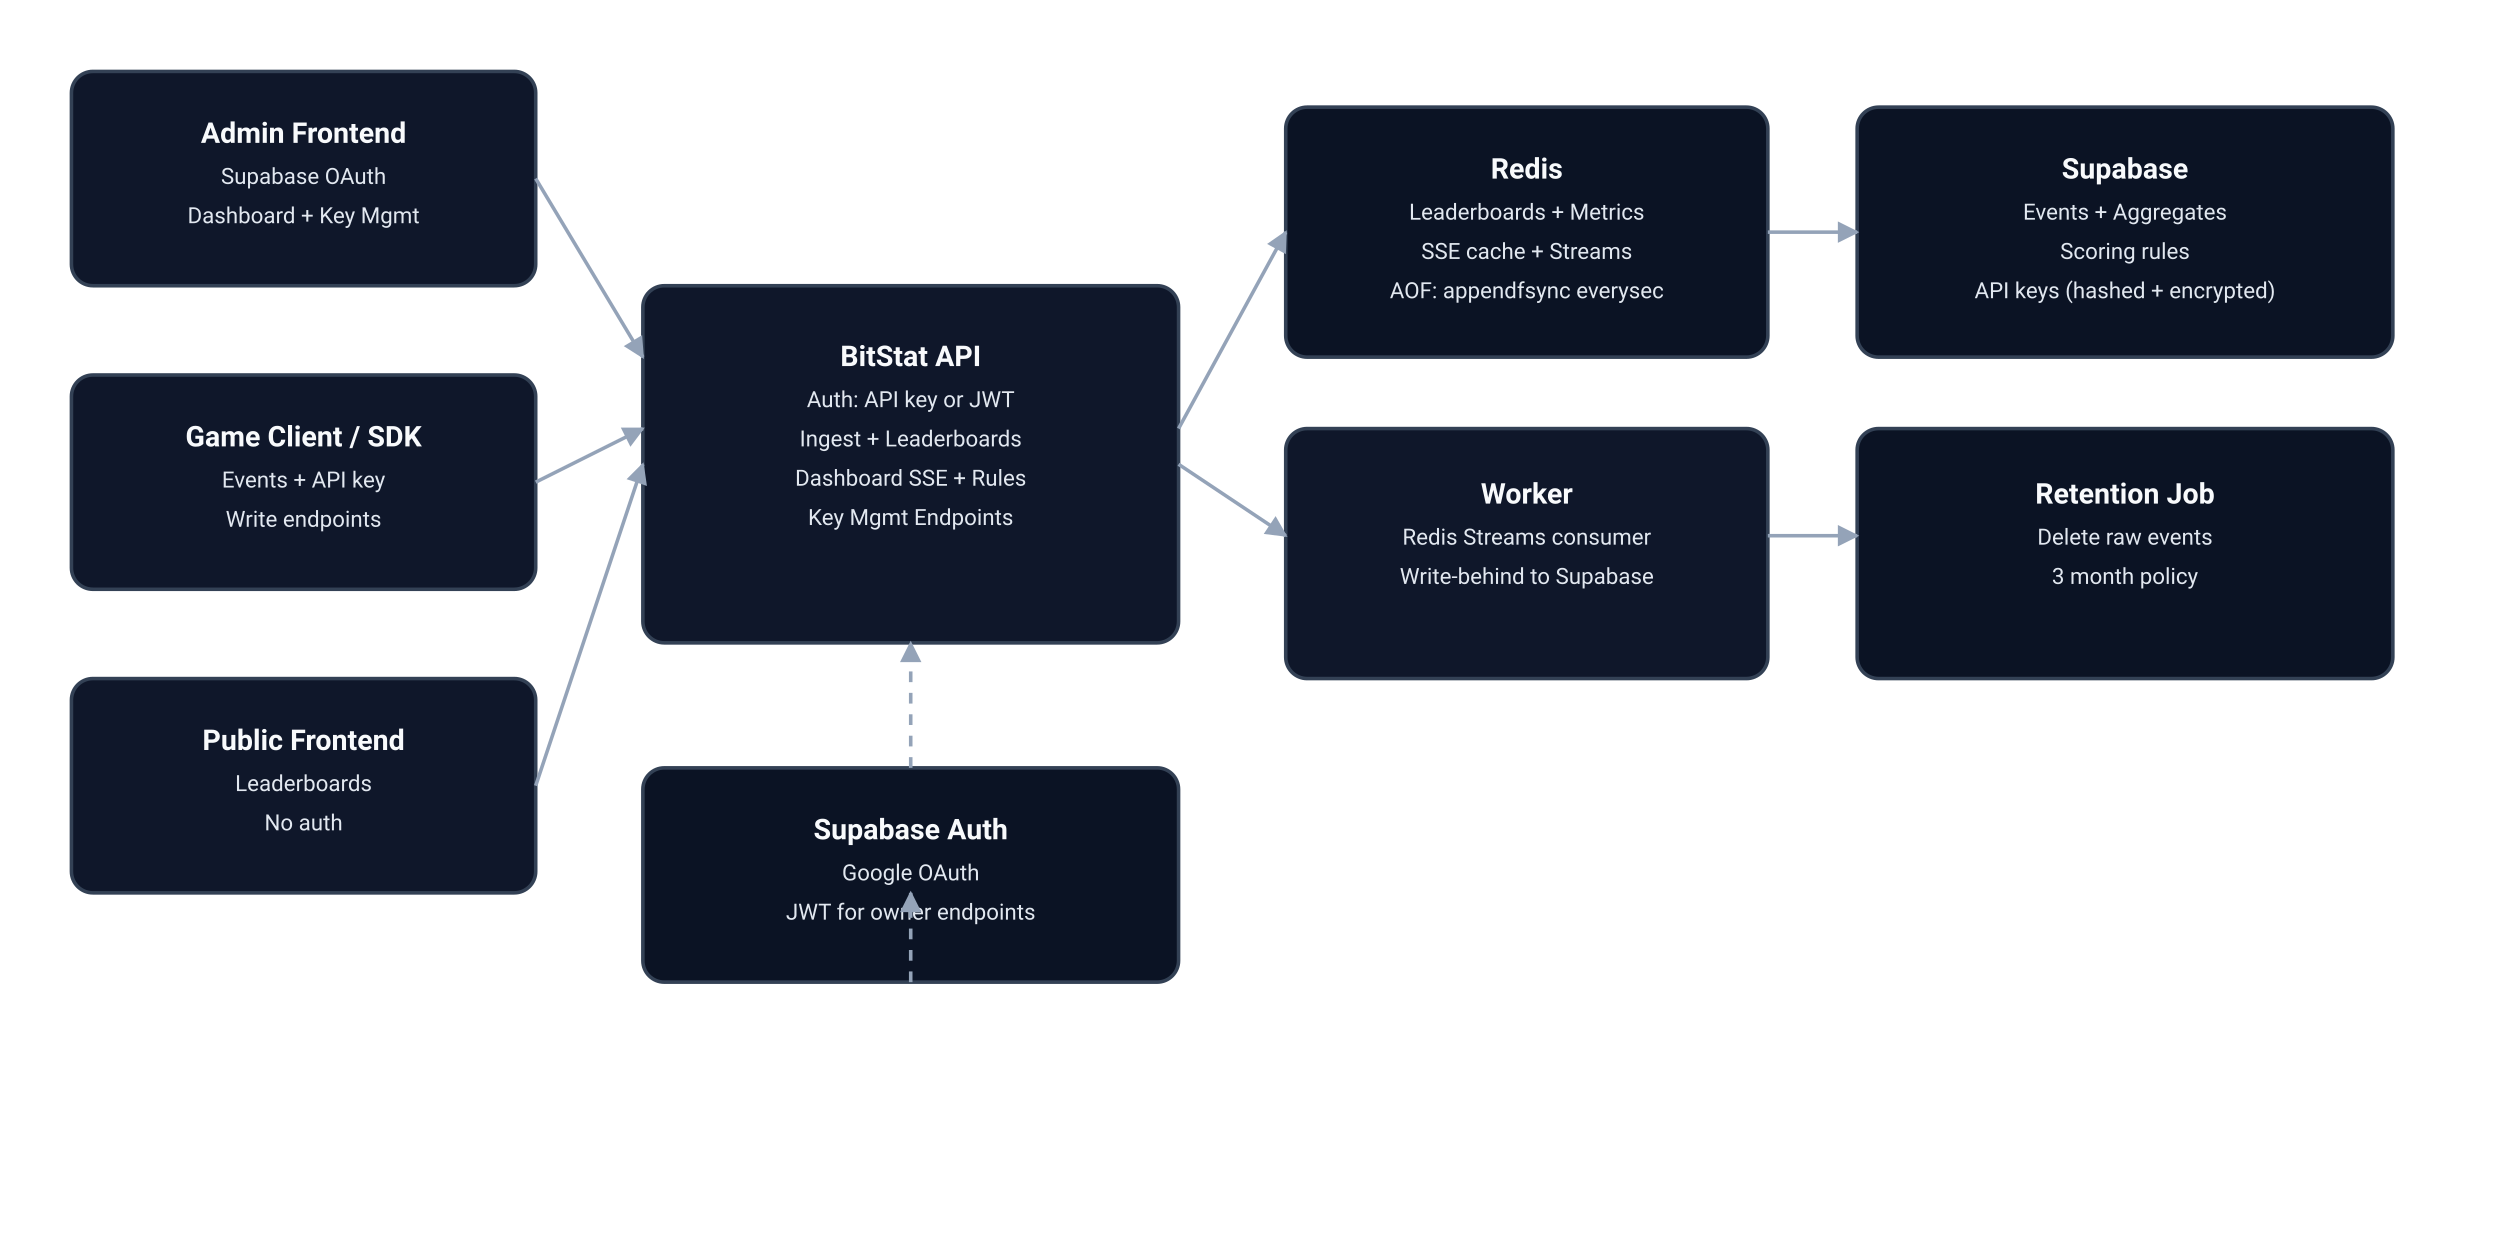
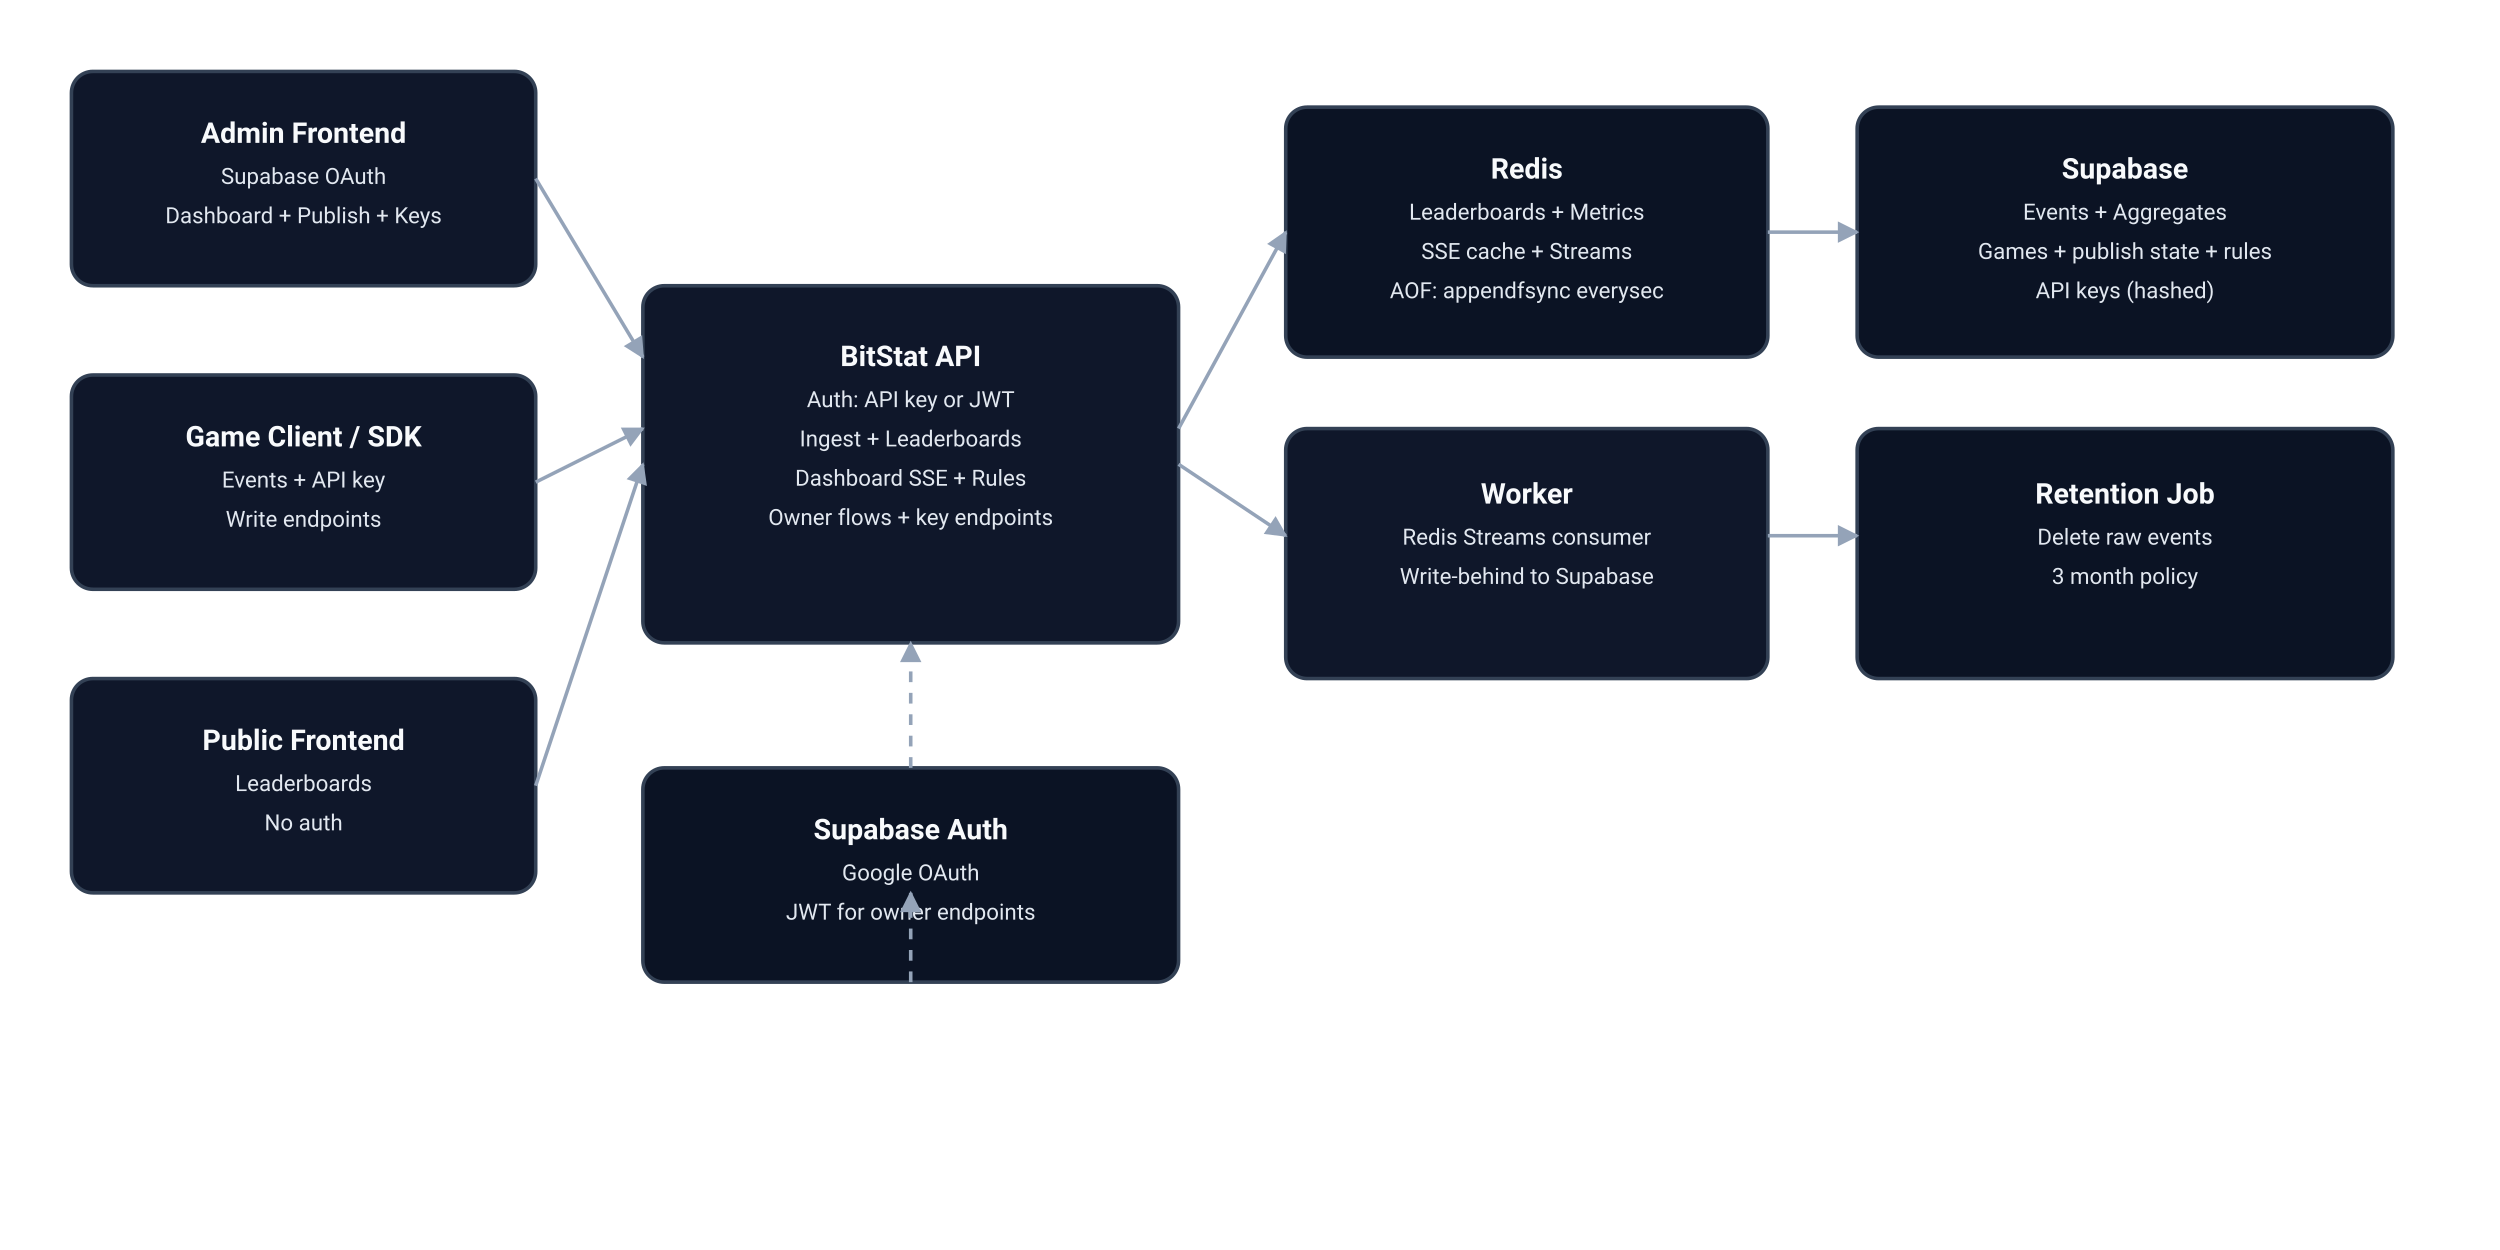
<svg xmlns="http://www.w3.org/2000/svg" width="1400" height="700" viewBox="0 0 1400 700">
  <defs>
    <style>
      .box { fill: #0f172a; stroke: #334155; stroke-width: 2; rx: 12; }
      .box-light { fill: #0b1324; stroke: #334155; stroke-width: 2; rx: 12; }
      .label { fill: #e2e8f0; font: 12.5px system-ui, -apple-system, Segoe UI, Roboto, Helvetica, Arial, sans-serif; }
      .title { fill: #f8fafc; font: 16px system-ui, -apple-system, Segoe UI, Roboto, Helvetica, Arial, sans-serif; font-weight: 600; }
      .arrow { stroke: #94a3b8; stroke-width: 2; fill: none; }
      .dashed { stroke-dasharray: 6 6; }
    </style>
    <marker id="arrow" viewBox="0 0 10 10" refX="9" refY="5" markerWidth="6" markerHeight="6" orient="auto-start-reverse">
      <path d="M 0 0 L 10 5 L 0 10 z" fill="#94a3b8" />
    </marker>
  </defs>
  <rect x="40" y="40" width="260" height="120" class="box" />
  <text x="170" y="80" class="title" text-anchor="middle">Admin Frontend</text>
  <text x="170" y="103" class="label" text-anchor="middle">Supabase OAuth</text>
-   <text x="170" y="125" class="label" text-anchor="middle">Dashboard + Key Mgmt</text>
+   <text x="170" y="125" class="label" text-anchor="middle">Dashboard + Publish + Keys</text>
  <rect x="40" y="210" width="260" height="120" class="box" />
  <text x="170" y="250" class="title" text-anchor="middle">Game Client / SDK</text>
  <text x="170" y="273" class="label" text-anchor="middle">Events + API key</text>
  <text x="170" y="295" class="label" text-anchor="middle">Write endpoints</text>
  <rect x="40" y="380" width="260" height="120" class="box" />
  <text x="170" y="420" class="title" text-anchor="middle">Public Frontend</text>
  <text x="170" y="443" class="label" text-anchor="middle">Leaderboards</text>
  <text x="170" y="465" class="label" text-anchor="middle">No auth</text>
  <rect x="360" y="160" width="300" height="200" class="box" />
  <text x="510" y="205" class="title" text-anchor="middle">BitStat API</text>
  <text x="510" y="228" class="label" text-anchor="middle">Auth: API key or JWT</text>
  <text x="510" y="250" class="label" text-anchor="middle">Ingest + Leaderboards</text>
  <text x="510" y="272" class="label" text-anchor="middle">Dashboard SSE + Rules</text>
-   <text x="510" y="294" class="label" text-anchor="middle">Key Mgmt Endpoints</text>
+   <text x="510" y="294" class="label" text-anchor="middle">Owner flows + key endpoints</text>
  <rect x="720" y="60" width="270" height="140" class="box-light" />
  <text x="855" y="100" class="title" text-anchor="middle">Redis</text>
  <text x="855" y="123" class="label" text-anchor="middle">Leaderboards + Metrics</text>
  <text x="855" y="145" class="label" text-anchor="middle">SSE cache + Streams</text>
  <text x="855" y="167" class="label" text-anchor="middle">AOF: appendfsync everysec</text>
  <rect x="720" y="240" width="270" height="140" class="box" />
  <text x="855" y="282" class="title" text-anchor="middle">Worker</text>
  <text x="855" y="305" class="label" text-anchor="middle">Redis Streams consumer</text>
  <text x="855" y="327" class="label" text-anchor="middle">Write-behind to Supabase</text>
  <rect x="1040" y="60" width="300" height="140" class="box-light" />
  <text x="1190" y="100" class="title" text-anchor="middle">Supabase</text>
  <text x="1190" y="123" class="label" text-anchor="middle">Events + Aggregates</text>
-   <text x="1190" y="145" class="label" text-anchor="middle">Scoring rules</text>
-   <text x="1190" y="167" class="label" text-anchor="middle">API keys (hashed + encrypted)</text>
+   <text x="1190" y="145" class="label" text-anchor="middle">Games + publish state + rules</text>
+   <text x="1190" y="167" class="label" text-anchor="middle">API keys (hashed)</text>
  <rect x="1040" y="240" width="300" height="140" class="box-light" />
  <text x="1190" y="282" class="title" text-anchor="middle">Retention Job</text>
  <text x="1190" y="305" class="label" text-anchor="middle">Delete raw events</text>
  <text x="1190" y="327" class="label" text-anchor="middle">3 month policy</text>
  <rect x="360" y="430" width="300" height="120" class="box-light" />
  <text x="510" y="470" class="title" text-anchor="middle">Supabase Auth</text>
  <text x="510" y="493" class="label" text-anchor="middle">Google OAuth</text>
  <text x="510" y="515" class="label" text-anchor="middle">JWT for owner endpoints</text>
  <path d="M 300 100 L 360 200" class="arrow" marker-end="url(#arrow)" />
  <path d="M 300 270 L 360 240" class="arrow" marker-end="url(#arrow)" />
  <path d="M 300 440 L 360 260" class="arrow" marker-end="url(#arrow)" />
  <path d="M 660 240 L 720 130" class="arrow" marker-end="url(#arrow)" />
  <path d="M 660 260 L 720 300" class="arrow" marker-end="url(#arrow)" />
  <path d="M 990 130 L 1040 130" class="arrow" marker-end="url(#arrow)" />
  <path d="M 990 300 L 1040 300" class="arrow" marker-end="url(#arrow)" />
  <path d="M 510 430 L 510 360" class="arrow dashed" marker-end="url(#arrow)" />
  <path d="M 510 550 L 510 500" class="arrow dashed" marker-end="url(#arrow)" />
</svg>
